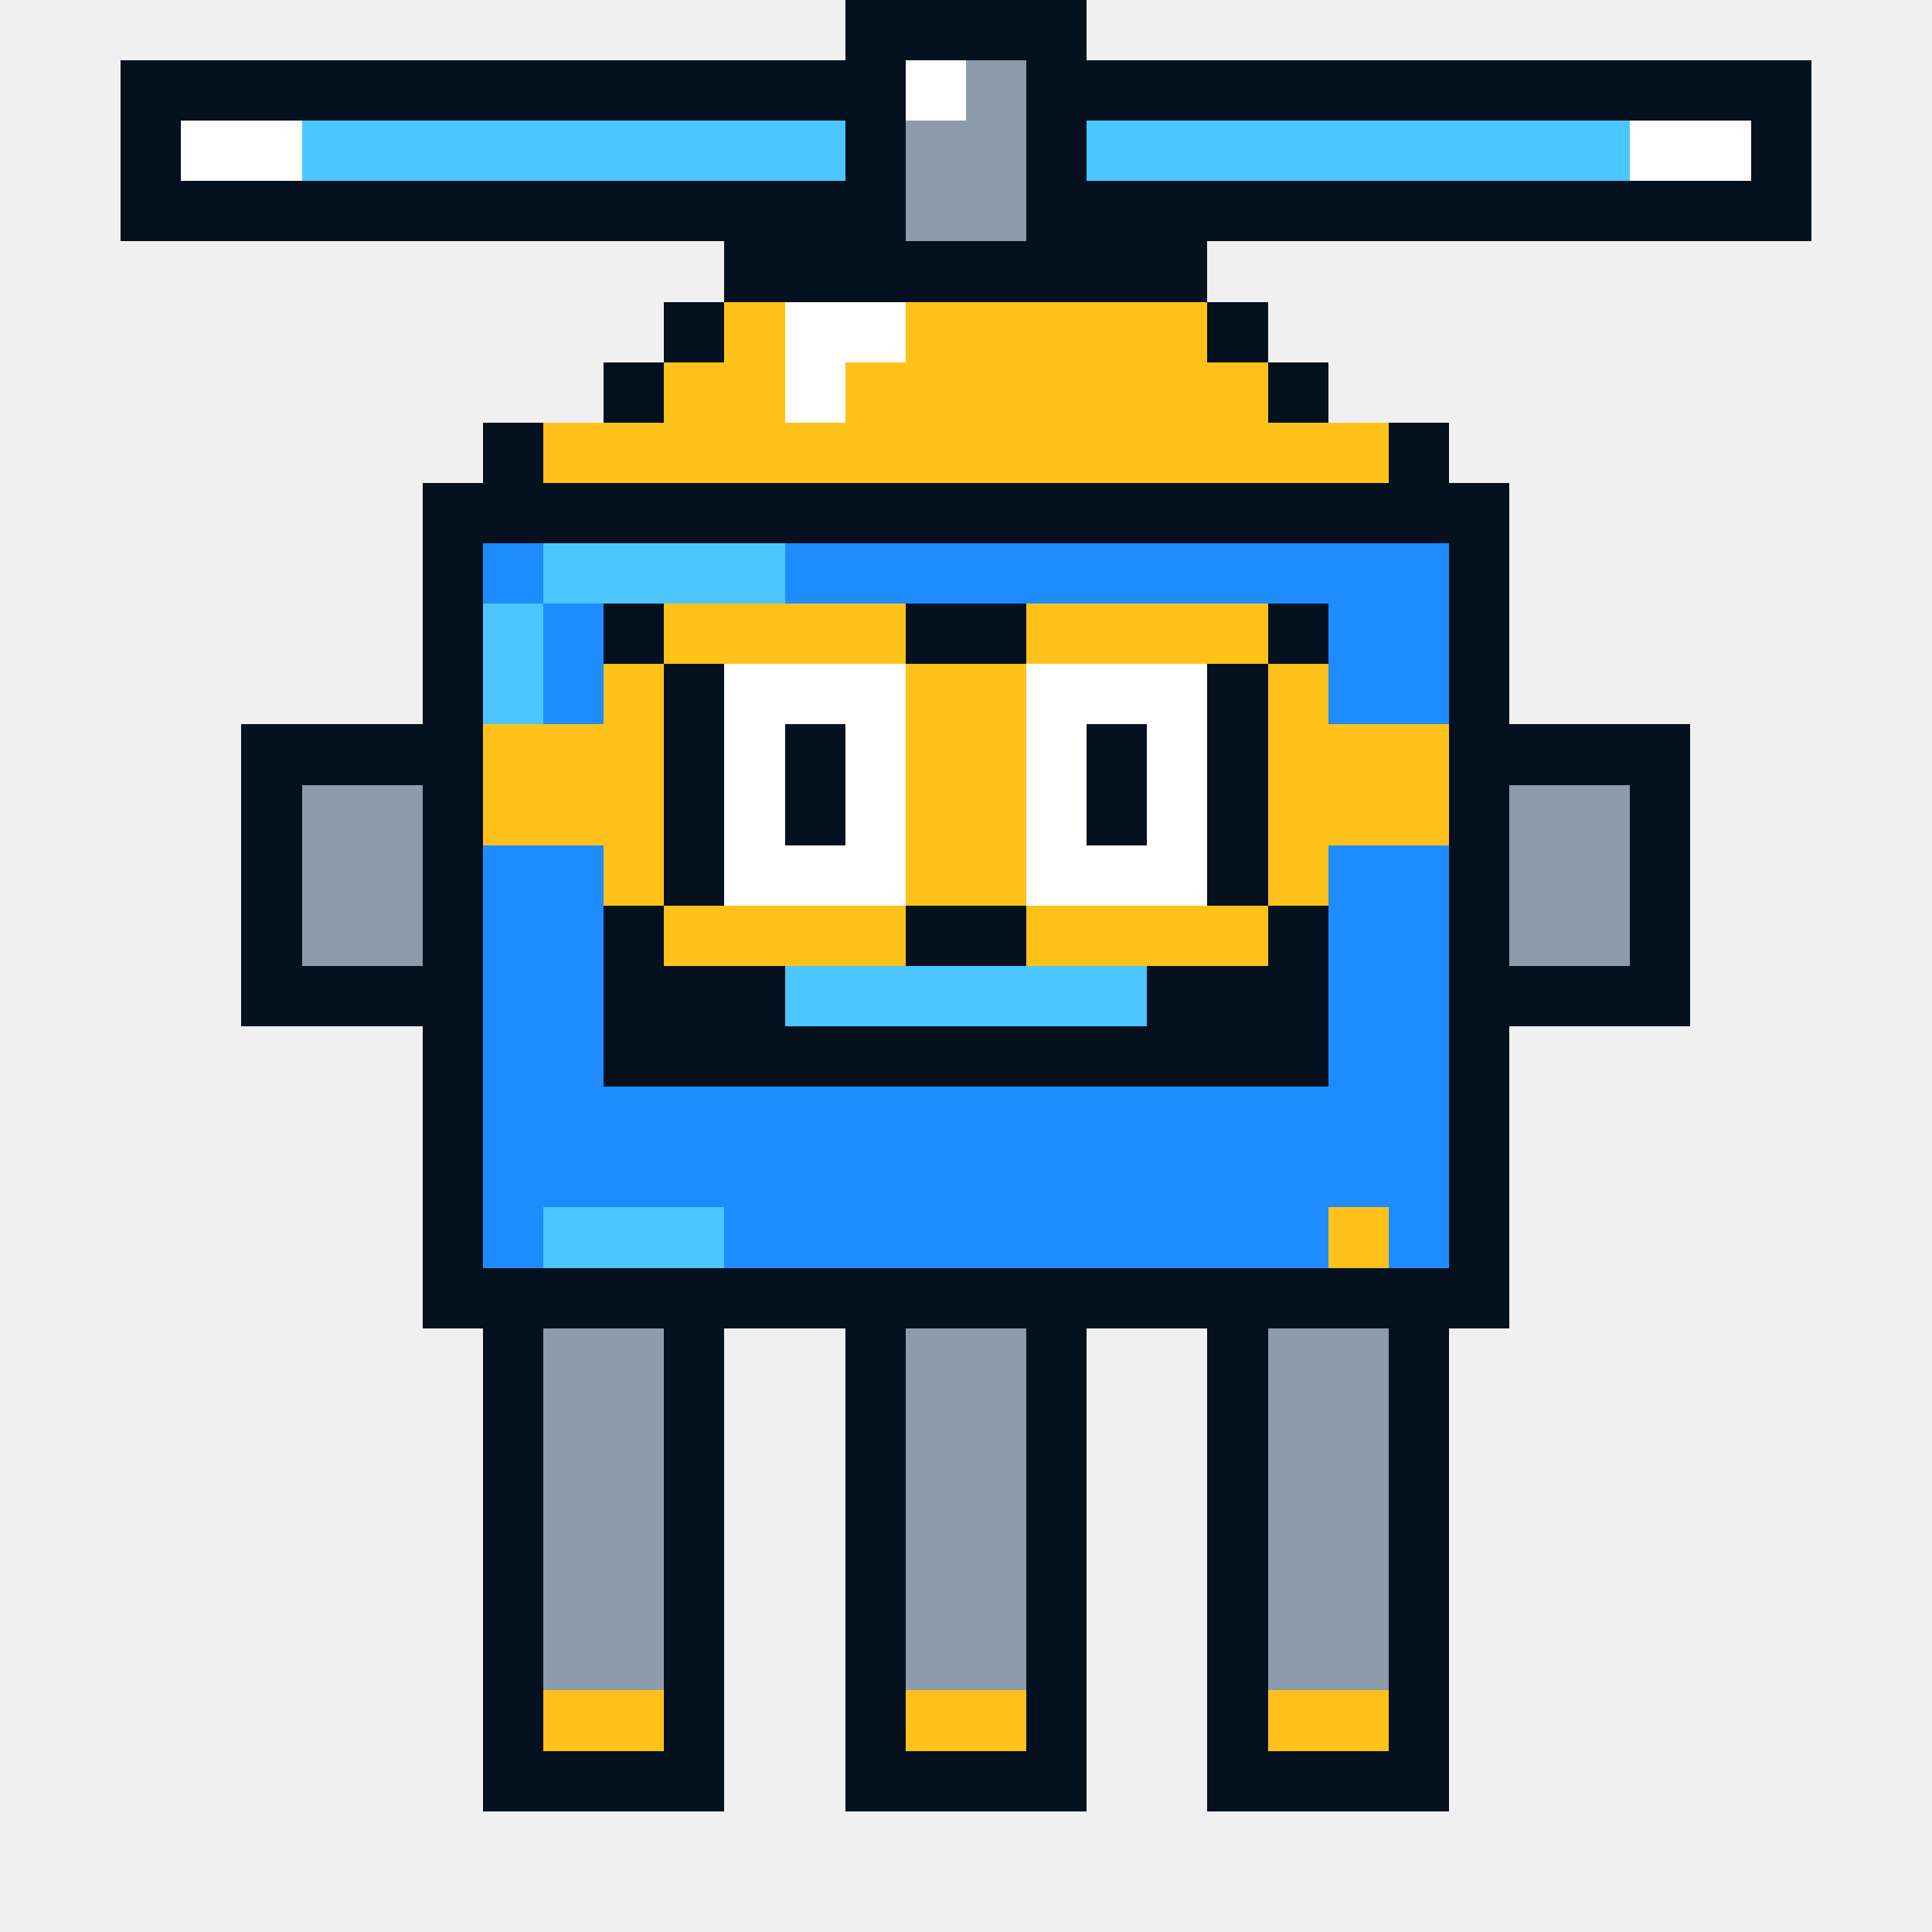
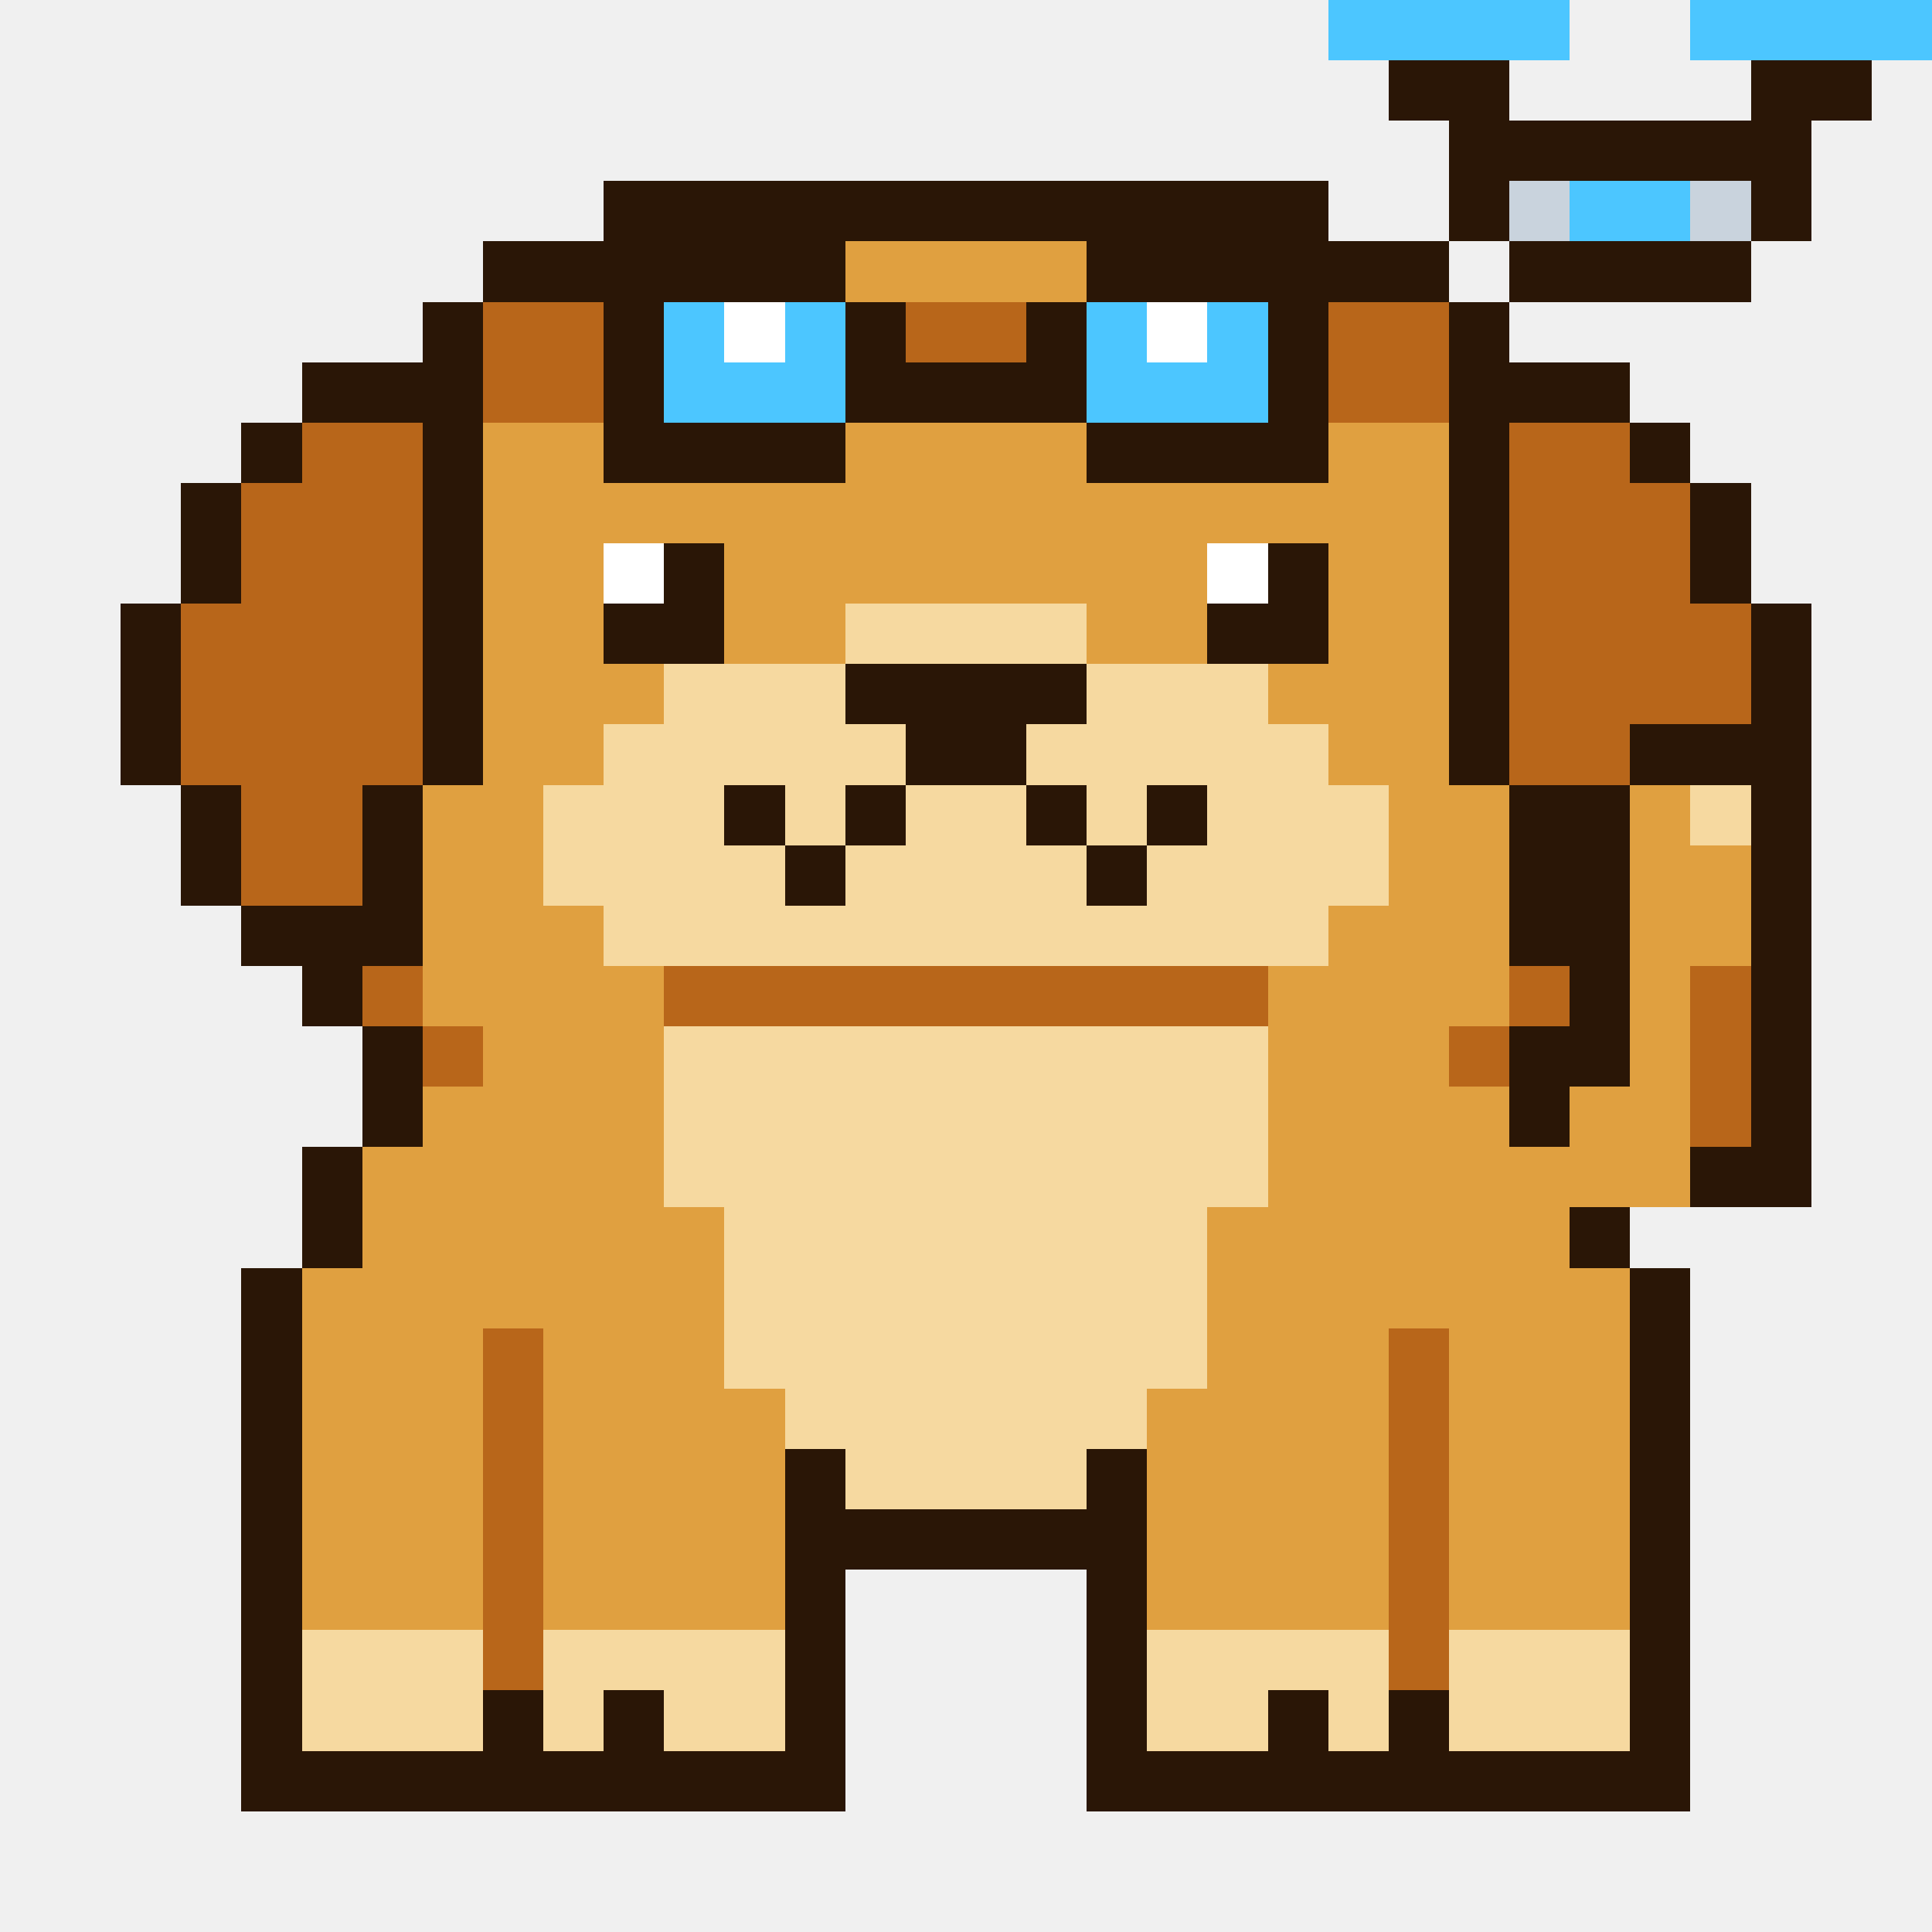
<svg xmlns="http://www.w3.org/2000/svg" viewBox="0 0 32 32" width="32" height="32" shape-rendering="crispEdges" role="img">
-   <path fill="#05111F" d="M14 0h4v1h-4M2 1h13v1h-13M17 1h13v1h-13M2 2h1v1h-1M14 2h1v1h-1M17 2h1v1h-1M29 2h1v1h-1M2 3h13v1h-13M17 3h13v1h-13M12 4h8v1h-8M11 5h1v1h-1M20 5h1v1h-1M10 6h1v1h-1M21 6h1v1h-1M8 7h1v1h-1M23 7h1v1h-1M7 8h18v1h-18M7 9h1v1h-1M24 9h1v1h-1M7 10h1v1h-1M10 10h1v1h-1M15 10h2v1h-2M21 10h1v1h-1M24 10h1v1h-1M7 11h1v1h-1M11 11h1v1h-1M20 11h1v1h-1M24 11h1v1h-1M4 12h4v1h-4M11 12h1v1h-1M13 12h1v1h-1M18 12h1v1h-1M20 12h1v1h-1M24 12h4v1h-4M4 13h1v1h-1M7 13h1v1h-1M11 13h1v1h-1M13 13h1v1h-1M18 13h1v1h-1M20 13h1v1h-1M24 13h1v1h-1M27 13h1v1h-1M4 14h1v1h-1M7 14h1v1h-1M11 14h1v1h-1M20 14h1v1h-1M24 14h1v1h-1M27 14h1v1h-1M4 15h1v1h-1M7 15h1v1h-1M10 15h1v1h-1M15 15h2v1h-2M21 15h1v1h-1M24 15h1v1h-1M27 15h1v1h-1M4 16h4v1h-4M10 16h3v1h-3M19 16h3v1h-3M24 16h4v1h-4M7 17h1v1h-1M10 17h12v1h-12M24 17h1v1h-1M7 18h1v1h-1M24 18h1v1h-1M7 19h1v1h-1M24 19h1v1h-1M7 20h1v1h-1M24 20h1v1h-1M7 21h18v1h-18M8 22h1v1h-1M11 22h1v1h-1M14 22h1v1h-1M17 22h1v1h-1M20 22h1v1h-1M23 22h1v1h-1M8 23h1v1h-1M11 23h1v1h-1M14 23h1v1h-1M17 23h1v1h-1M20 23h1v1h-1M23 23h1v1h-1M8 24h1v1h-1M11 24h1v1h-1M14 24h1v1h-1M17 24h1v1h-1M20 24h1v1h-1M23 24h1v1h-1M8 25h1v1h-1M11 25h1v1h-1M14 25h1v1h-1M17 25h1v1h-1M20 25h1v1h-1M23 25h1v1h-1M8 26h1v1h-1M11 26h1v1h-1M14 26h1v1h-1M17 26h1v1h-1M20 26h1v1h-1M23 26h1v1h-1M8 27h1v1h-1M11 27h1v1h-1M14 27h1v1h-1M17 27h1v1h-1M20 27h1v1h-1M23 27h1v1h-1M8 28h1v1h-1M11 28h1v1h-1M14 28h1v1h-1M17 28h1v1h-1M20 28h1v1h-1M23 28h1v1h-1M8 29h4v1h-4M14 29h4v1h-4M20 29h4v1h-4" />
-   <path fill="#1E8CFF" d="M8 9h1v1h-1M13 9h11v1h-11M9 10h1v1h-1M22 10h2v1h-2M9 11h1v1h-1M22 11h2v1h-2M8 14h2v1h-2M22 14h2v1h-2M8 15h2v1h-2M22 15h2v1h-2M8 16h2v1h-2M22 16h2v1h-2M8 17h2v1h-2M22 17h2v1h-2M8 18h16v1h-16M8 19h16v1h-16M8 20h1v1h-1M12 20h10v1h-10M23 20h1v1h-1" />
-   <path fill="#4CC6FF" d="M5 2h9v1h-9M18 2h9v1h-9M9 9h4v1h-4M8 10h1v1h-1M8 11h1v1h-1M13 16h6v1h-6M9 20h3v1h-3" />
-   <path fill="#FFC21A" d="M12 5h1v1h-1M15 5h5v1h-5M11 6h2v1h-2M14 6h7v1h-7M9 7h14v1h-14M11 10h4v1h-4M17 10h4v1h-4M10 11h1v1h-1M15 11h2v1h-2M21 11h1v1h-1M8 12h3v1h-3M15 12h2v1h-2M21 12h3v1h-3M8 13h3v1h-3M15 13h2v1h-2M21 13h3v1h-3M10 14h1v1h-1M15 14h2v1h-2M21 14h1v1h-1M11 15h4v1h-4M17 15h4v1h-4M22 20h1v1h-1M9 28h2v1h-2M15 28h2v1h-2M21 28h2v1h-2" />
-   <path fill="#FFFFFF" d="M15 1h1v1h-1M3 2h2v1h-2M27 2h2v1h-2M13 5h2v1h-2M13 6h1v1h-1M12 11h3v1h-3M17 11h3v1h-3M12 12h1v1h-1M14 12h1v1h-1M17 12h1v1h-1M19 12h1v1h-1M12 13h1v1h-1M14 13h1v1h-1M17 13h1v1h-1M19 13h1v1h-1M12 14h3v1h-3M17 14h3v1h-3" />
-   <path fill="#8D9CAD" d="M16 1h1v1h-1M15 2h2v1h-2M15 3h2v1h-2M5 13h2v1h-2M25 13h2v1h-2M5 14h2v1h-2M25 14h2v1h-2M5 15h2v1h-2M25 15h2v1h-2M9 22h2v1h-2M15 22h2v1h-2M21 22h2v1h-2M9 23h2v1h-2M15 23h2v1h-2M21 23h2v1h-2M9 24h2v1h-2M15 24h2v1h-2M21 24h2v1h-2M9 25h2v1h-2M15 25h2v1h-2M21 25h2v1h-2M9 26h2v1h-2M15 26h2v1h-2M21 26h2v1h-2M9 27h2v1h-2M15 27h2v1h-2M21 27h2v1h-2" />
+   <path fill="#2A1606" d="M23 1h2v1h-2zM29 1h2v1h-2zM24 2h6v1h-6zM10 3h12v1h-12zM24 3h1v1h-1zM29 3h1v1h-1zM8 4h6v1h-6zM18 4h6v1h-6zM25 4h4v1h-4zM7 5h1v1h-1zM10 5h1v1h-1zM14 5h1v1h-1zM17 5h1v1h-1zM21 5h1v1h-1zM24 5h1v1h-1zM5 6h3v1h-3zM10 6h1v1h-1zM14 6h4v1h-4zM21 6h1v1h-1zM24 6h3v1h-3zM4 7h1v1h-1zM7 7h1v1h-1zM10 7h4v1h-4zM18 7h4v1h-4zM24 7h1v1h-1zM27 7h1v1h-1zM3 8h1v1h-1zM7 8h1v1h-1zM24 8h1v1h-1zM28 8h1v1h-1zM3 9h1v1h-1zM7 9h1v1h-1zM11 9h1v1h-1zM21 9h1v1h-1zM24 9h1v1h-1zM28 9h1v1h-1zM2 10h1v1h-1zM7 10h1v1h-1zM10 10h2v1h-2zM20 10h2v1h-2zM24 10h1v1h-1zM29 10h1v1h-1zM2 11h1v1h-1zM7 11h1v1h-1zM14 11h4v1h-4zM24 11h1v1h-1zM29 11h1v1h-1zM2 12h1v1h-1zM7 12h1v1h-1zM15 12h2v1h-2zM24 12h1v1h-1zM27 12h3v1h-3zM3 13h1v1h-1zM6 13h1v1h-1zM12 13h1v1h-1zM14 13h1v1h-1zM17 13h1v1h-1zM19 13h1v1h-1zM25 13h2v1h-2zM29 13h1v1h-1zM3 14h1v1h-1zM6 14h1v1h-1zM13 14h1v1h-1zM18 14h1v1h-1zM25 14h2v1h-2zM29 14h1v1h-1zM4 15h3v1h-3zM25 15h2v1h-2zM29 15h1v1h-1zM5 16h1v1h-1zM26 16h1v1h-1zM29 16h1v1h-1zM6 17h1v1h-1zM25 17h2v1h-2zM29 17h1v1h-1zM6 18h1v1h-1zM25 18h1v1h-1zM29 18h1v1h-1zM5 19h1v1h-1zM28 19h2v1h-2zM5 20h1v1h-1zM26 20h1v1h-1zM4 21h1v1h-1zM27 21h1v1h-1zM4 22h1v1h-1zM27 22h1v1h-1zM4 23h1v1h-1zM27 23h1v1h-1zM4 24h1v1h-1zM13 24h1v1h-1zM18 24h1v1h-1zM27 24h1v1h-1zM4 25h1v1h-1zM13 25h6v1h-6zM27 25h1v1h-1zM4 26h1v1h-1zM13 26h1v1h-1zM18 26h1v1h-1zM27 26h1v1h-1zM4 27h1v1h-1zM13 27h1v1h-1zM18 27h1v1h-1zM27 27h1v1h-1zM4 28h1v1h-1zM8 28h1v1h-1zM10 28h1v1h-1zM13 28h1v1h-1zM18 28h1v1h-1zM21 28h1v1h-1zM23 28h1v1h-1zM27 28h1v1h-1zM4 29h10v1h-10zM18 29h10v1h-10z" />
+   <path fill="#B8661A" d="M8 5h2v1h-2zM15 5h2v1h-2zM22 5h2v1h-2zM8 6h2v1h-2zM22 6h2v1h-2zM5 7h2v1h-2zM25 7h2v1h-2zM4 8h3v1h-3zM25 8h3v1h-3zM4 9h3v1h-3zM25 9h3v1h-3zM3 10h4v1h-4zM25 10h4v1h-4zM3 11h4v1h-4zM25 11h4v1h-4zM3 12h4v1h-4zM25 12h2v1h-2zM4 13h2v1h-2zM4 14h2v1h-2zM6 16h1v1h-1zM11 16h10v1h-10zM25 16h1v1h-1zM28 16h1v1h-1zM7 17h1v1h-1zM24 17h1v1h-1zM28 17h1v1h-1zM28 18h1v1h-1zM8 22h1v1h-1zM23 22h1v1h-1zM8 23h1v1h-1zM23 23h1v1h-1zM8 24h1v1h-1zM23 24h1v1h-1zM8 25h1v1h-1zM23 25h1v1h-1zM8 26h1v1h-1zM23 26h1v1h-1zM8 27h1v1h-1zM23 27h1v1h-1z" />
+   <path fill="#E0A040" d="M14 4h4v1h-4zM8 7h2v1h-2zM14 7h4v1h-4zM22 7h2v1h-2zM8 8h16v1h-16zM8 9h2v1h-2zM12 9h8v1h-8zM22 9h2v1h-2zM8 10h2v1h-2zM12 10h2v1h-2zM18 10h2v1h-2zM22 10h2v1h-2zM8 11h3v1h-3zM21 11h3v1h-3zM8 12h2v1h-2zM22 12h2v1h-2zM7 13h2v1h-2zM23 13h2v1h-2zM27 13h1v1h-1zM7 14h2v1h-2zM23 14h2v1h-2zM27 14h2v1h-2zM7 15h3v1h-3zM22 15h3v1h-3zM27 15h2v1h-2zM7 16h4v1h-4zM21 16h4v1h-4zM27 16h1v1h-1zM8 17h3v1h-3zM21 17h3v1h-3zM27 17h1v1h-1zM7 18h4v1h-4zM21 18h4v1h-4zM26 18h2v1h-2zM6 19h5v1h-5zM21 19h7v1h-7zM6 20h6v1h-6zM20 20h6v1h-6zM5 21h7v1h-7zM20 21h7v1h-7zM5 22h3v1h-3zM9 22h3v1h-3zM20 22h3v1h-3zM24 22h3v1h-3zM5 23h3v1h-3zM9 23h4v1h-4zM19 23h4v1h-4zM24 23h3v1h-3zM5 24h3v1h-3zM9 24h4v1h-4zM19 24h4v1h-4zM24 24h3v1h-3zM5 25h3v1h-3zM9 25h4v1h-4zM19 25h4v1h-4zM24 25h3v1h-3zM5 26h3v1h-3zM9 26h4v1h-4zM19 26h4v1h-4zM24 26h3v1h-3z" />
+   <path fill="#F6D9A0" d="M14 10h4v1h-4zM11 11h3v1h-3zM18 11h3v1h-3zM10 12h5v1h-5zM17 12h5v1h-5zM9 13h3v1h-3zM13 13h1v1h-1zM15 13h2v1h-2zM18 13h1v1h-1zM20 13h3v1h-3zM28 13h1v1h-1zM9 14h4v1h-4zM14 14h4v1h-4zM19 14h4v1h-4zM10 15h12v1h-12zM11 17h10v1h-10zM11 18h10v1h-10zM11 19h10v1h-10zM12 20h8v1h-8zM12 21h8v1h-8zM12 22h8v1h-8zM13 23h6v1h-6zM14 24h4v1h-4zM5 27h3v1h-3zM9 27h4v1h-4zM19 27h4v1h-4zM24 27h3v1h-3zM5 28h3v1h-3zM9 28h1v1h-1zM11 28h2v1h-2zM19 28h2v1h-2zM22 28h1v1h-1zM24 28h3v1h-3z" />
+   <path fill="#FFFFFF" d="M12 5h1v1h-1zM19 5h1v1h-1zM10 9h1v1h-1zM20 9h1v1h-1z" />
+   <path fill="#4CC6FF" d="M22 0h4v1h-4zM28 0h4v1h-4zM26 3h2v1h-2zM11 5h1v1h-1zM13 5h1v1h-1zM18 5h1v1h-1zM20 5h1v1h-1zM11 6h3v1h-3zM18 6h3v1h-3z" />
+   <path fill="#C9D3DD" d="M25 3h1v1h-1zM28 3h1v1h-1z" />
</svg>
